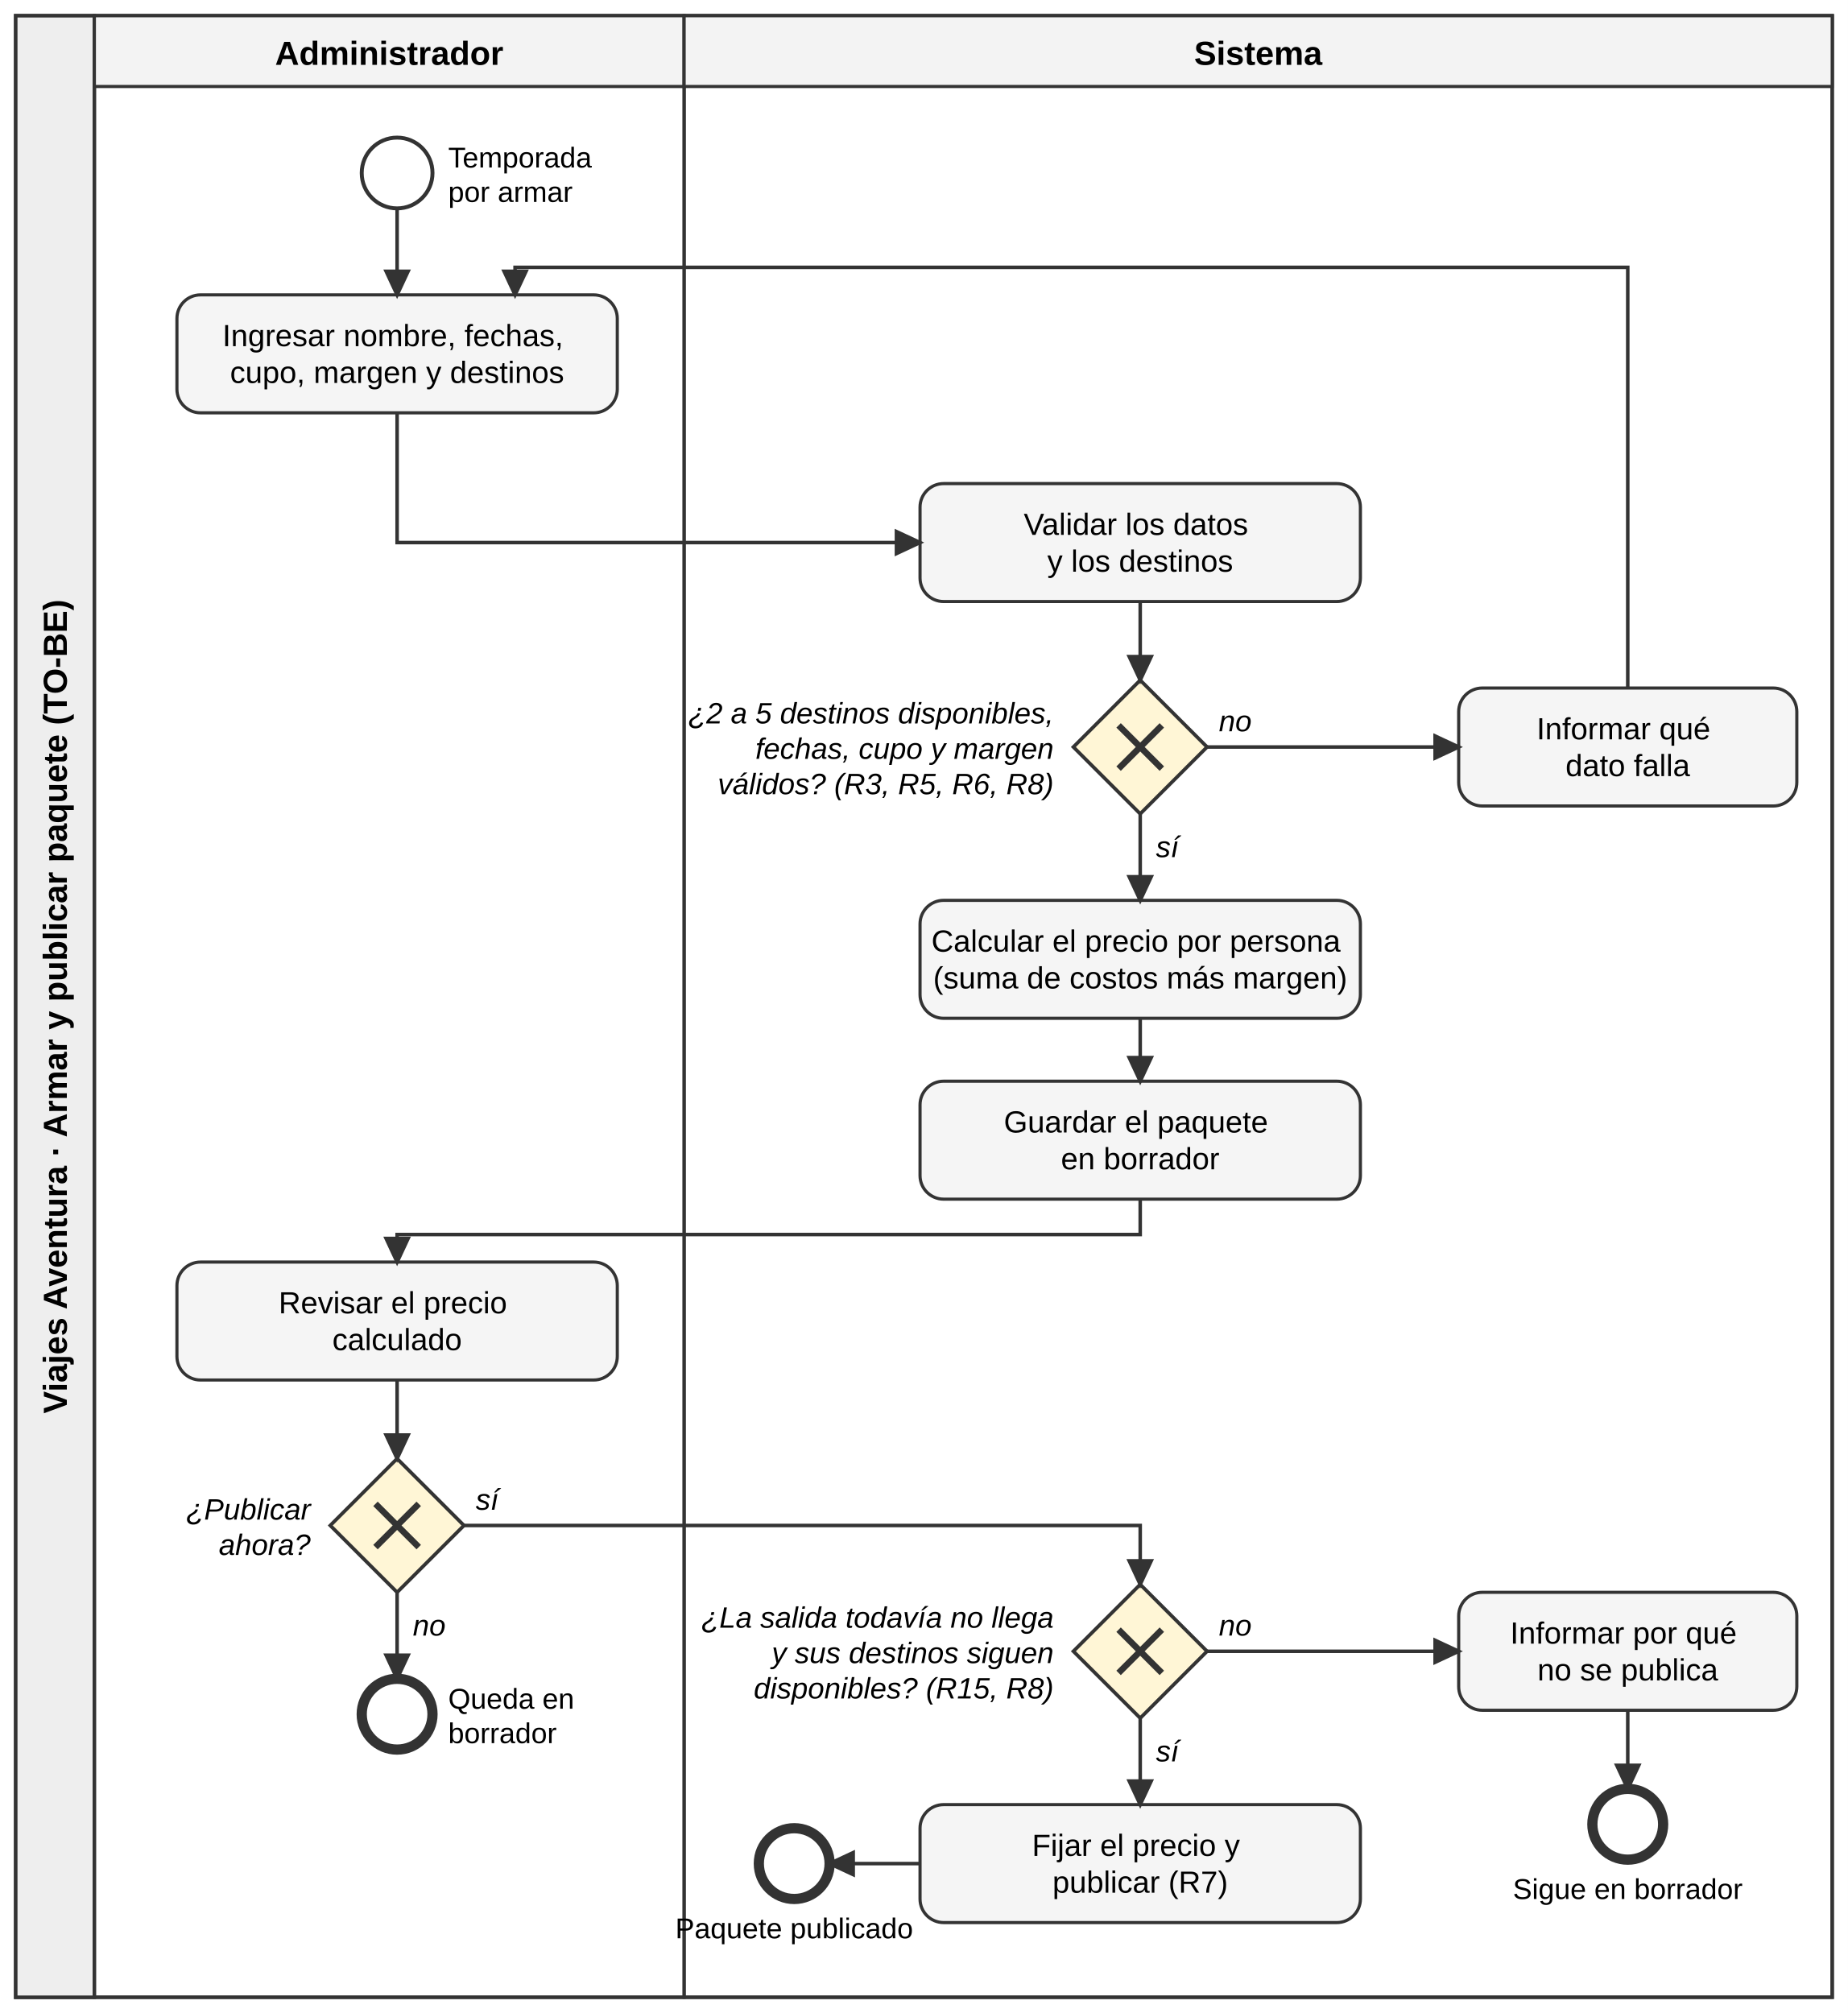
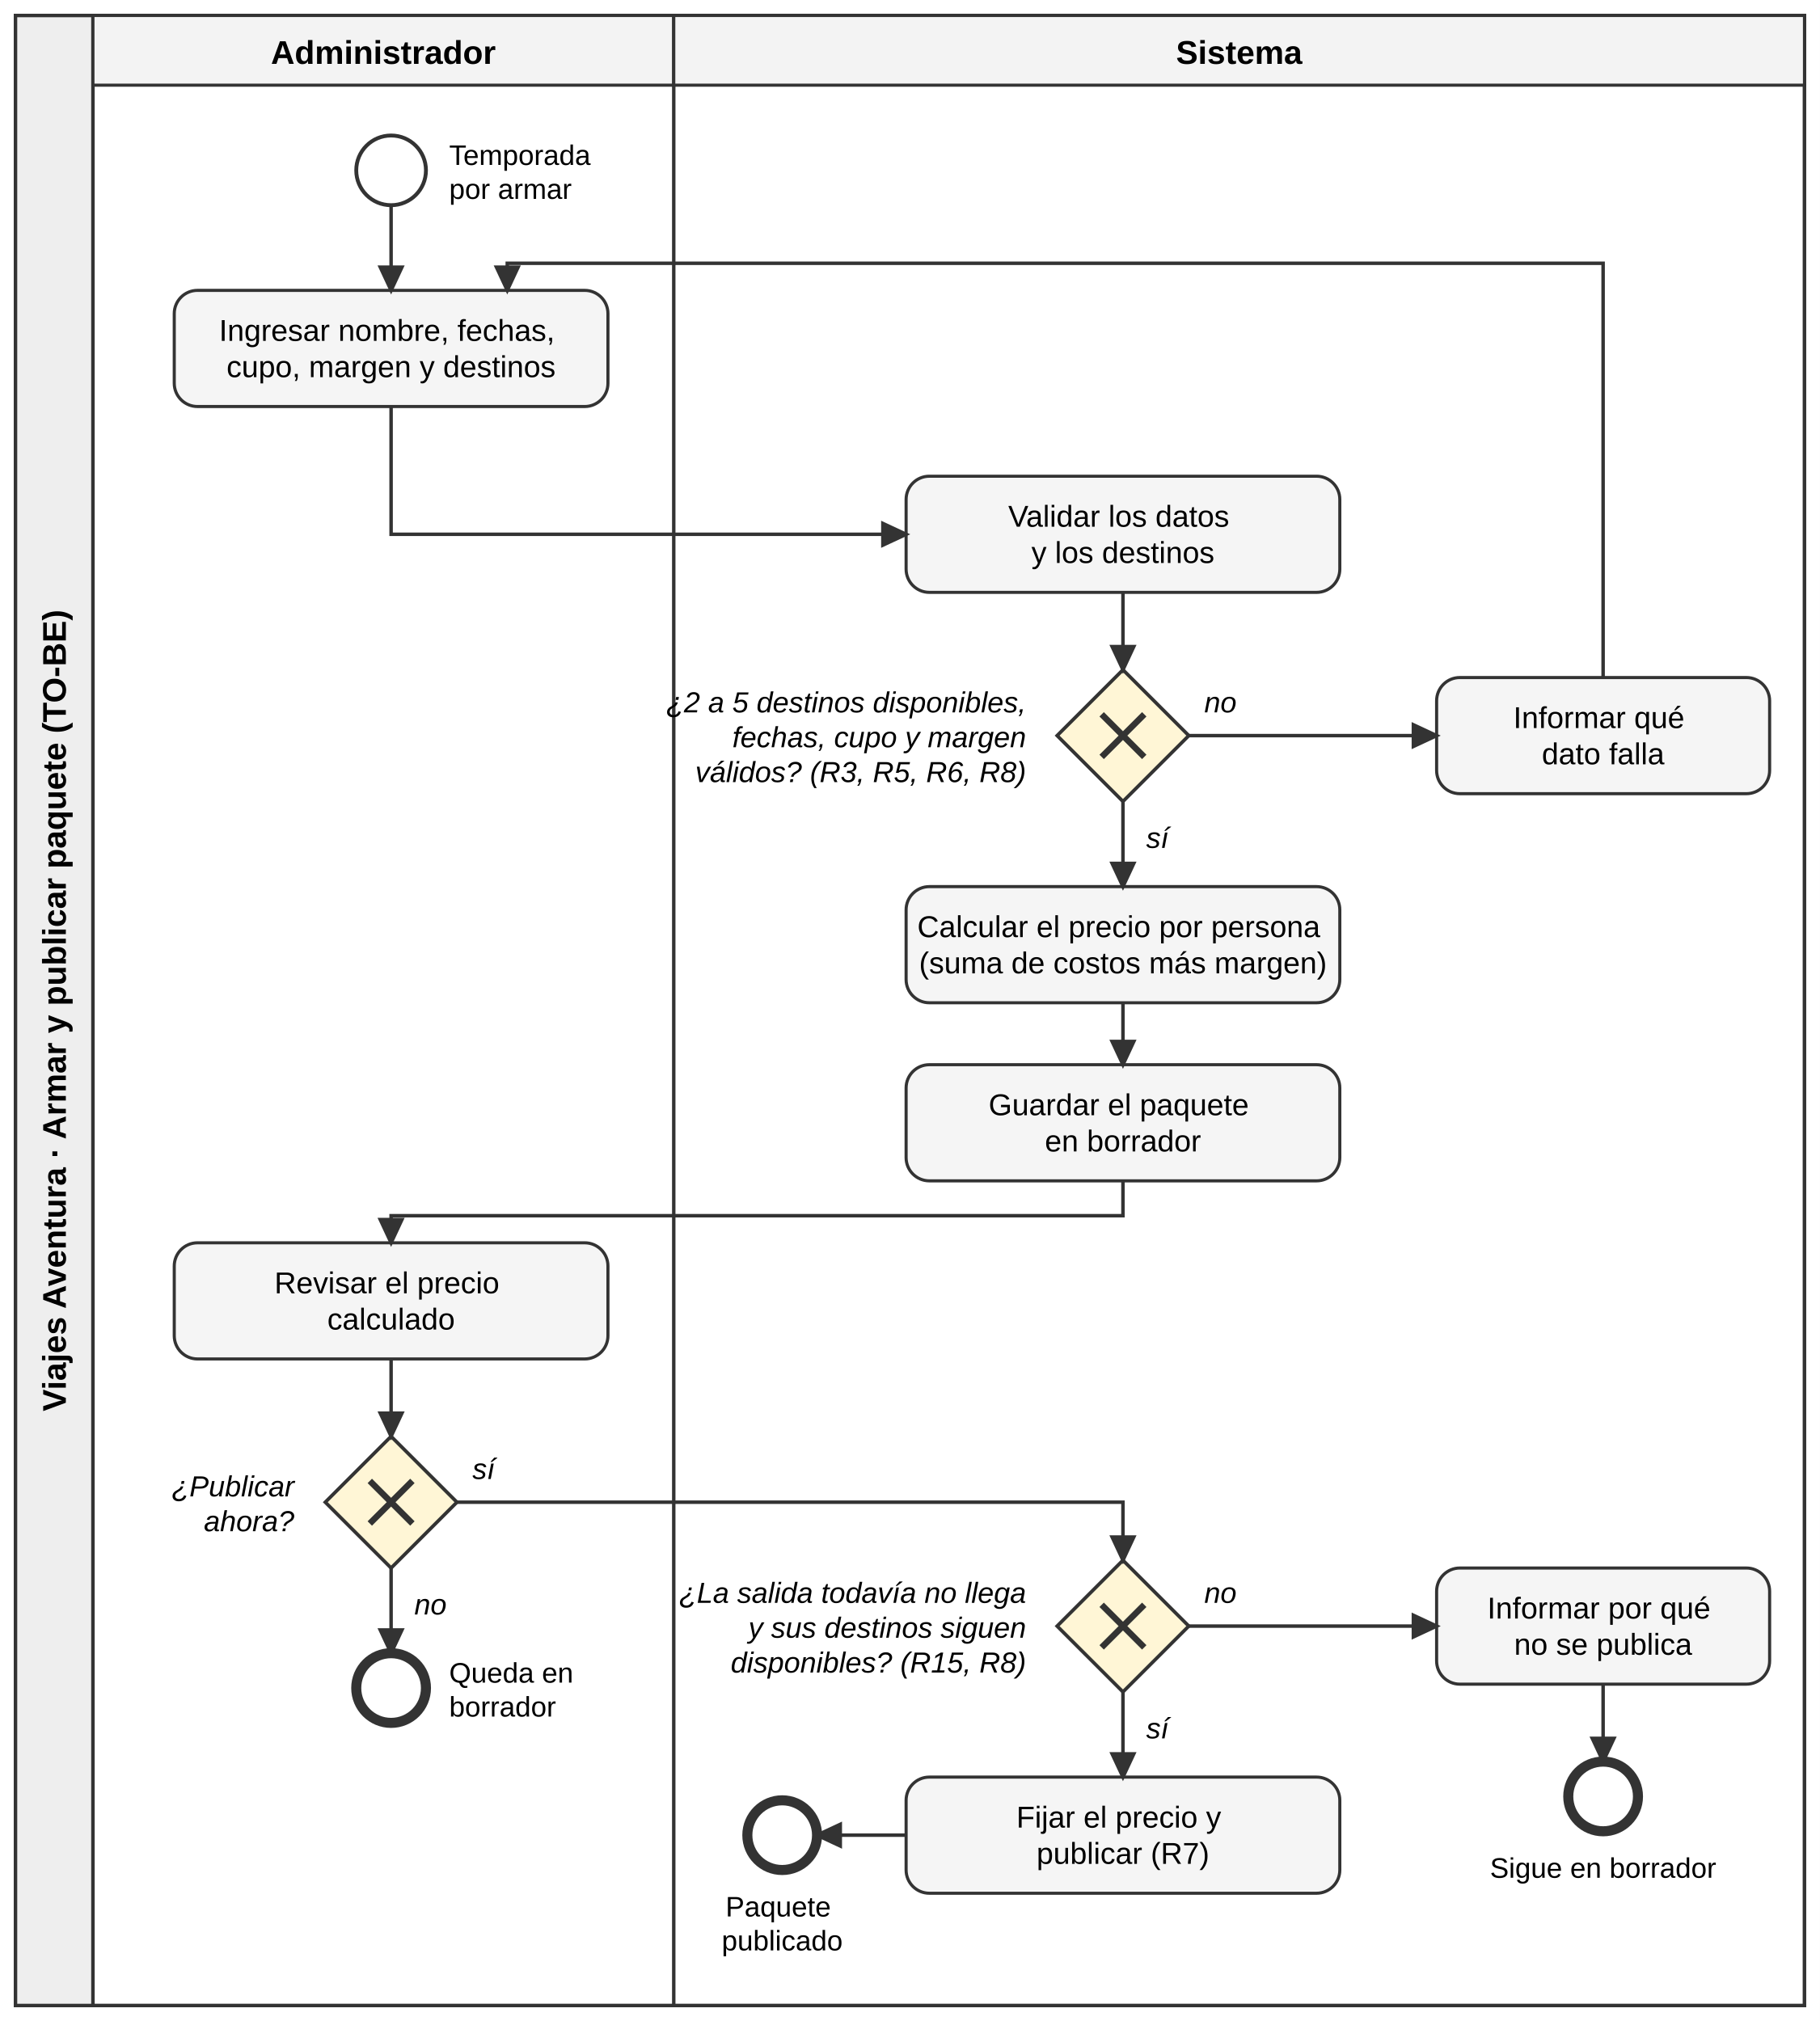
- <svg xmlns="http://www.w3.org/2000/svg" width="470pt" height="512pt" viewBox="0 0 470 512">
+ <svg xmlns="http://www.w3.org/2000/svg" width="470pt" height="522pt" viewBox="0 0 470 522">
  <rect width="100%" height="100%" fill="#fff" />
-   <rect x="4" y="4" width="462" height="504" rx="0" fill="#ffffff" stroke="#333333" stroke-width="0.9" />
-   <rect x="4" y="4" width="20" height="504" rx="0" fill="#eeeeee" stroke="#333333" stroke-width="0.9" />
-   <text transform="translate(17,256.0) rotate(-90)" font-family="Liberation Sans" font-size="8.5" font-weight="bold" text-anchor="middle">Viajes Aventura · Armar y publicar paquete (TO-BE)</text>
-   <rect x="24" y="4" width="150" height="504" rx="0" fill="none" stroke="#333333" stroke-width="0.8" />
+   <rect x="4" y="4" width="462" height="514" rx="0" fill="#ffffff" stroke="#333333" stroke-width="0.9" />
+   <rect x="4" y="4" width="20" height="514" rx="0" fill="#eeeeee" stroke="#333333" stroke-width="0.9" />
+   <text transform="translate(17,261.0) rotate(-90)" font-family="Liberation Sans" font-size="8.5" font-weight="bold" text-anchor="middle">Viajes Aventura · Armar y publicar paquete (TO-BE)</text>
+   <rect x="24" y="4" width="150" height="514" rx="0" fill="none" stroke="#333333" stroke-width="0.8" />
  <rect x="24" y="4" width="150" height="18" rx="0" fill="#f3f3f3" stroke="#333333" stroke-width="0.8" />
  <text x="99.0" y="16.5" font-family="Liberation Sans" font-size="8.5" text-anchor="middle" fill="#000" font-weight="bold">
    <tspan x="99.0" dy="0">Administrador</tspan>
  </text>
-   <rect x="174" y="4" width="292" height="504" rx="0" fill="none" stroke="#333333" stroke-width="0.8" />
+   <rect x="174" y="4" width="292" height="514" rx="0" fill="none" stroke="#333333" stroke-width="0.8" />
  <rect x="174" y="4" width="292" height="18" rx="0" fill="#f3f3f3" stroke="#333333" stroke-width="0.8" />
  <text x="320.0" y="16.5" font-family="Liberation Sans" font-size="8.5" text-anchor="middle" fill="#000" font-weight="bold">
    <tspan x="320.0" dy="0">Sistema</tspan>
  </text>
  <circle cx="101" cy="44" r="9" fill="#fff" stroke="#333333" stroke-width="1.0" />
-   <text x="114" y="42.6" font-family="Liberation Sans" font-size="7.3" text-anchor="start" fill="#000">
-     <tspan x="114" dy="0">Temporada</tspan>
-     <tspan x="114" dy="8.76">por armar</tspan>
+   <text x="116" y="42.6" font-family="Liberation Sans" font-size="7.3" text-anchor="start" fill="#000">
+     <tspan x="116" dy="0">Temporada</tspan>
+     <tspan x="116" dy="8.76">por armar</tspan>
  </text>
  <rect x="45.0" y="75.0" width="112" height="30" rx="6" fill="#f5f5f5" stroke="#333333" stroke-width="0.8" />
  <text x="101" y="88.05" font-family="Liberation Sans" font-size="7.8" text-anchor="middle" fill="#000">
    <tspan x="101" dy="0">Ingresar nombre, fechas,</tspan>
    <tspan x="101" dy="9.36">cupo, margen y destinos</tspan>
  </text>
  <rect x="234.0" y="123.0" width="112" height="30" rx="6" fill="#f5f5f5" stroke="#333333" stroke-width="0.8" />
  <text x="290" y="136.05" font-family="Liberation Sans" font-size="7.8" text-anchor="middle" fill="#000">
    <tspan x="290" dy="0">Validar los datos</tspan>
    <tspan x="290" dy="9.36">y los destinos</tspan>
  </text>
  <path d="M290,173 L307,190 L290,207 L273,190 Z" fill="#fff6d6" stroke="#333333" stroke-width="0.9" />
  <path d="M284.5,184.5 L295.5,195.5 M295.5,184.5 L284.5,195.5" stroke="#333333" stroke-width="1.6" />
-   <text x="268" y="184.0" font-family="Liberation Sans" font-size="7.5" text-anchor="end" fill="#000" font-style="italic">
-     <tspan x="268" dy="0">¿2 a 5 destinos disponibles,</tspan>
+   <text x="265" y="184.0" font-family="Liberation Sans" font-size="7.5" text-anchor="end" fill="#000" font-style="italic">
+     <tspan x="265" dy="0">¿2 a 5 destinos disponibles,</tspan>
  </text>
-   <text x="268" y="193.0" font-family="Liberation Sans" font-size="7.5" text-anchor="end" fill="#000" font-style="italic">
-     <tspan x="268" dy="0">fechas, cupo y margen</tspan>
+   <text x="265" y="193.0" font-family="Liberation Sans" font-size="7.5" text-anchor="end" fill="#000" font-style="italic">
+     <tspan x="265" dy="0">fechas, cupo y margen</tspan>
  </text>
-   <text x="268" y="202.0" font-family="Liberation Sans" font-size="7.5" text-anchor="end" fill="#000" font-style="italic">
-     <tspan x="268" dy="0">válidos? (R3, R5, R6, R8)</tspan>
+   <text x="265" y="202.0" font-family="Liberation Sans" font-size="7.5" text-anchor="end" fill="#000" font-style="italic">
+     <tspan x="265" dy="0">válidos? (R3, R5, R6, R8)</tspan>
  </text>
  <rect x="371.0" y="175.0" width="86" height="30" rx="6" fill="#f5f5f5" stroke="#333333" stroke-width="0.8" />
  <text x="414" y="188.05" font-family="Liberation Sans" font-size="7.8" text-anchor="middle" fill="#000">
    <tspan x="414" dy="0">Informar qué</tspan>
    <tspan x="414" dy="9.36">dato falla</tspan>
  </text>
  <rect x="234.0" y="229.0" width="112" height="30" rx="6" fill="#f5f5f5" stroke="#333333" stroke-width="0.8" />
  <text x="290" y="242.05" font-family="Liberation Sans" font-size="7.8" text-anchor="middle" fill="#000">
    <tspan x="290" dy="0">Calcular el precio por persona</tspan>
    <tspan x="290" dy="9.36">(suma de costos más margen)</tspan>
  </text>
  <rect x="234.0" y="275.0" width="112" height="30" rx="6" fill="#f5f5f5" stroke="#333333" stroke-width="0.8" />
  <text x="290" y="288.05" font-family="Liberation Sans" font-size="7.8" text-anchor="middle" fill="#000">
    <tspan x="290" dy="0">Guardar el paquete</tspan>
    <tspan x="290" dy="9.36">en borrador</tspan>
  </text>
  <rect x="45.0" y="321.0" width="112" height="30" rx="6" fill="#f5f5f5" stroke="#333333" stroke-width="0.8" />
  <text x="101" y="334.05" font-family="Liberation Sans" font-size="7.8" text-anchor="middle" fill="#000">
    <tspan x="101" dy="0">Revisar el precio</tspan>
    <tspan x="101" dy="9.36">calculado</tspan>
  </text>
  <path d="M101,371 L118,388 L101,405 L84,388 Z" fill="#fff6d6" stroke="#333333" stroke-width="0.9" />
  <path d="M95.5,382.5 L106.5,393.5 M106.5,382.5 L95.5,393.5" stroke="#333333" stroke-width="1.6" />
-   <text x="79" y="386.5" font-family="Liberation Sans" font-size="7.5" text-anchor="end" fill="#000" font-style="italic">
-     <tspan x="79" dy="0">¿Publicar</tspan>
+   <text x="76" y="386.5" font-family="Liberation Sans" font-size="7.5" text-anchor="end" fill="#000" font-style="italic">
+     <tspan x="76" dy="0">¿Publicar</tspan>
  </text>
-   <text x="79" y="395.5" font-family="Liberation Sans" font-size="7.5" text-anchor="end" fill="#000" font-style="italic">
-     <tspan x="79" dy="0">ahora?</tspan>
+   <text x="76" y="395.5" font-family="Liberation Sans" font-size="7.5" text-anchor="end" fill="#000" font-style="italic">
+     <tspan x="76" dy="0">ahora?</tspan>
  </text>
  <path d="M290,403 L307,420 L290,437 L273,420 Z" fill="#fff6d6" stroke="#333333" stroke-width="0.9" />
  <path d="M284.5,414.5 L295.5,425.5 M295.5,414.5 L284.5,425.5" stroke="#333333" stroke-width="1.6" />
-   <text x="268" y="414.0" font-family="Liberation Sans" font-size="7.5" text-anchor="end" fill="#000" font-style="italic">
-     <tspan x="268" dy="0">¿La salida todavía no llega</tspan>
+   <text x="265" y="414.0" font-family="Liberation Sans" font-size="7.5" text-anchor="end" fill="#000" font-style="italic">
+     <tspan x="265" dy="0">¿La salida todavía no llega</tspan>
  </text>
-   <text x="268" y="423.0" font-family="Liberation Sans" font-size="7.5" text-anchor="end" fill="#000" font-style="italic">
-     <tspan x="268" dy="0">y sus destinos siguen</tspan>
+   <text x="265" y="423.0" font-family="Liberation Sans" font-size="7.5" text-anchor="end" fill="#000" font-style="italic">
+     <tspan x="265" dy="0">y sus destinos siguen</tspan>
  </text>
-   <text x="268" y="432.0" font-family="Liberation Sans" font-size="7.5" text-anchor="end" fill="#000" font-style="italic">
-     <tspan x="268" dy="0">disponibles? (R15, R8)</tspan>
+   <text x="265" y="432.0" font-family="Liberation Sans" font-size="7.5" text-anchor="end" fill="#000" font-style="italic">
+     <tspan x="265" dy="0">disponibles? (R15, R8)</tspan>
  </text>
  <rect x="371.0" y="405.0" width="86" height="30" rx="6" fill="#f5f5f5" stroke="#333333" stroke-width="0.8" />
  <text x="414" y="418.05" font-family="Liberation Sans" font-size="7.8" text-anchor="middle" fill="#000">
    <tspan x="414" dy="0">Informar por qué</tspan>
    <tspan x="414" dy="9.36">no se publica</tspan>
  </text>
  <circle cx="414" cy="464" r="9" fill="#fff" stroke="#333333" stroke-width="2.6" />
-   <text x="414" y="483" font-family="Liberation Sans" font-size="7.3" text-anchor="middle" fill="#000">
+   <text x="414" y="485" font-family="Liberation Sans" font-size="7.3" text-anchor="middle" fill="#000">
    <tspan x="414" dy="0">Sigue en borrador</tspan>
  </text>
  <rect x="234.0" y="459.0" width="112" height="30" rx="6" fill="#f5f5f5" stroke="#333333" stroke-width="0.8" />
  <text x="290" y="472.05" font-family="Liberation Sans" font-size="7.8" text-anchor="middle" fill="#000">
    <tspan x="290" dy="0">Fijar el precio y</tspan>
    <tspan x="290" dy="9.36">publicar (R7)</tspan>
  </text>
  <circle cx="101" cy="436" r="9" fill="#fff" stroke="#333333" stroke-width="2.6" />
-   <text x="114" y="434.6" font-family="Liberation Sans" font-size="7.3" text-anchor="start" fill="#000">
-     <tspan x="114" dy="0">Queda en</tspan>
-     <tspan x="114" dy="8.76">borrador</tspan>
+   <text x="116" y="434.6" font-family="Liberation Sans" font-size="7.3" text-anchor="start" fill="#000">
+     <tspan x="116" dy="0">Queda en</tspan>
+     <tspan x="116" dy="8.76">borrador</tspan>
  </text>
  <circle cx="202.0" cy="474" r="9" fill="#fff" stroke="#333333" stroke-width="2.6" />
-   <text x="202.0" y="493" font-family="Liberation Sans" font-size="7.3" text-anchor="middle" fill="#000">
-     <tspan x="202.0" dy="0">Paquete publicado</tspan>
+   <text x="202.0" y="495" font-family="Liberation Sans" font-size="7.3" text-anchor="middle" fill="#000">
+     <tspan x="202.0" dy="0">Paquete</tspan>
+     <tspan x="202.0" dy="8.76">publicado</tspan>
  </text>
  <path d="M101,53 L101,75.0" fill="none" stroke="#333333" stroke-width="0.9" />
  <path d="M98.2,69.0 L101,75.0 L103.8,69.0 Z" fill="#333333" stroke="#333333" stroke-width="0.9" />
  <path d="M101,105.0 L101,138 L234.0,138" fill="none" stroke="#333333" stroke-width="0.9" />
  <path d="M228.0,140.8 L234.0,138 L228.0,135.2 Z" fill="#333333" stroke="#333333" stroke-width="0.9" />
  <path d="M290,153.0 L290,173" fill="none" stroke="#333333" stroke-width="0.9" />
  <path d="M287.2,167.0 L290,173 L292.8,167.0 Z" fill="#333333" stroke="#333333" stroke-width="0.9" />
  <path d="M307,190 L371,190" fill="none" stroke="#333333" stroke-width="0.9" />
  <path d="M365.0,192.8 L371,190 L365.0,187.2 Z" fill="#333333" stroke="#333333" stroke-width="0.9" />
-   <text x="310" y="186" font-family="Liberation Sans" font-size="7.5" text-anchor="start" fill="#000" font-style="italic" style="paint-order:stroke" stroke="#fff" stroke-width="2.6" stroke-linejoin="round">
-     <tspan x="310" dy="0">no</tspan>
+   <text x="311" y="184" font-family="Liberation Sans" font-size="7.5" text-anchor="start" fill="#000" font-style="italic" style="paint-order:stroke" stroke="#fff" stroke-width="2.6" stroke-linejoin="round">
+     <tspan x="311" dy="0">no</tspan>
  </text>
  <path d="M414,175.0 L414,68 L131,68 L131,75.0" fill="none" stroke="#333333" stroke-width="0.9" />
  <path d="M128.2,69.0 L131,75.0 L133.8,69.0 Z" fill="#333333" stroke="#333333" stroke-width="0.9" />
  <path d="M290,207 L290,229.0" fill="none" stroke="#333333" stroke-width="0.9" />
  <path d="M287.2,223.0 L290,229.0 L292.8,223.0 Z" fill="#333333" stroke="#333333" stroke-width="0.9" />
-   <text x="294" y="218" font-family="Liberation Sans" font-size="7.5" text-anchor="start" fill="#000" font-style="italic" style="paint-order:stroke" stroke="#fff" stroke-width="2.6" stroke-linejoin="round">
-     <tspan x="294" dy="0">sí</tspan>
+   <text x="296" y="219" font-family="Liberation Sans" font-size="7.5" text-anchor="start" fill="#000" font-style="italic" style="paint-order:stroke" stroke="#fff" stroke-width="2.6" stroke-linejoin="round">
+     <tspan x="296" dy="0">sí</tspan>
  </text>
  <path d="M290,259.0 L290,275.0" fill="none" stroke="#333333" stroke-width="0.9" />
  <path d="M287.2,269.0 L290,275.0 L292.8,269.0 Z" fill="#333333" stroke="#333333" stroke-width="0.9" />
  <path d="M290,305.0 L290,314 L101,314 L101,321.0" fill="none" stroke="#333333" stroke-width="0.9" />
  <path d="M98.2,315.0 L101,321.0 L103.8,315.0 Z" fill="#333333" stroke="#333333" stroke-width="0.9" />
  <path d="M101,351.0 L101,371" fill="none" stroke="#333333" stroke-width="0.9" />
  <path d="M98.2,365.0 L101,371 L103.8,365.0 Z" fill="#333333" stroke="#333333" stroke-width="0.9" />
  <path d="M118,388 L290,388 L290,403" fill="none" stroke="#333333" stroke-width="0.9" />
  <path d="M287.2,397.0 L290,403 L292.8,397.0 Z" fill="#333333" stroke="#333333" stroke-width="0.9" />
-   <text x="121" y="384" font-family="Liberation Sans" font-size="7.5" text-anchor="start" fill="#000" font-style="italic" style="paint-order:stroke" stroke="#fff" stroke-width="2.6" stroke-linejoin="round">
-     <tspan x="121" dy="0">sí</tspan>
+   <text x="122" y="382" font-family="Liberation Sans" font-size="7.5" text-anchor="start" fill="#000" font-style="italic" style="paint-order:stroke" stroke="#fff" stroke-width="2.6" stroke-linejoin="round">
+     <tspan x="122" dy="0">sí</tspan>
  </text>
  <path d="M307,420 L371,420" fill="none" stroke="#333333" stroke-width="0.9" />
  <path d="M365.0,422.8 L371,420 L365.0,417.2 Z" fill="#333333" stroke="#333333" stroke-width="0.9" />
-   <text x="310" y="416" font-family="Liberation Sans" font-size="7.5" text-anchor="start" fill="#000" font-style="italic" style="paint-order:stroke" stroke="#fff" stroke-width="2.6" stroke-linejoin="round">
-     <tspan x="310" dy="0">no</tspan>
+   <text x="311" y="414" font-family="Liberation Sans" font-size="7.5" text-anchor="start" fill="#000" font-style="italic" style="paint-order:stroke" stroke="#fff" stroke-width="2.6" stroke-linejoin="round">
+     <tspan x="311" dy="0">no</tspan>
  </text>
  <path d="M414,435.0 L414,455" fill="none" stroke="#333333" stroke-width="0.9" />
  <path d="M411.2,449.0 L414,455 L416.8,449.0 Z" fill="#333333" stroke="#333333" stroke-width="0.9" />
  <path d="M290,437 L290,459.0" fill="none" stroke="#333333" stroke-width="0.9" />
  <path d="M287.2,453.0 L290,459.0 L292.8,453.0 Z" fill="#333333" stroke="#333333" stroke-width="0.9" />
-   <text x="294" y="448" font-family="Liberation Sans" font-size="7.5" text-anchor="start" fill="#000" font-style="italic" style="paint-order:stroke" stroke="#fff" stroke-width="2.6" stroke-linejoin="round">
-     <tspan x="294" dy="0">sí</tspan>
+   <text x="296" y="449" font-family="Liberation Sans" font-size="7.5" text-anchor="start" fill="#000" font-style="italic" style="paint-order:stroke" stroke="#fff" stroke-width="2.6" stroke-linejoin="round">
+     <tspan x="296" dy="0">sí</tspan>
  </text>
  <path d="M101,405 L101,427" fill="none" stroke="#333333" stroke-width="0.9" />
  <path d="M98.2,421.0 L101,427 L103.8,421.0 Z" fill="#333333" stroke="#333333" stroke-width="0.9" />
-   <text x="105" y="416" font-family="Liberation Sans" font-size="7.5" text-anchor="start" fill="#000" font-style="italic" style="paint-order:stroke" stroke="#fff" stroke-width="2.6" stroke-linejoin="round">
-     <tspan x="105" dy="0">no</tspan>
+   <text x="107" y="417" font-family="Liberation Sans" font-size="7.5" text-anchor="start" fill="#000" font-style="italic" style="paint-order:stroke" stroke="#fff" stroke-width="2.6" stroke-linejoin="round">
+     <tspan x="107" dy="0">no</tspan>
  </text>
  <path d="M234.0,474 L211.0,474" fill="none" stroke="#333333" stroke-width="0.9" />
  <path d="M217.0,471.2 L211.0,474 L217.0,476.8 Z" fill="#333333" stroke="#333333" stroke-width="0.9" />
</svg>
